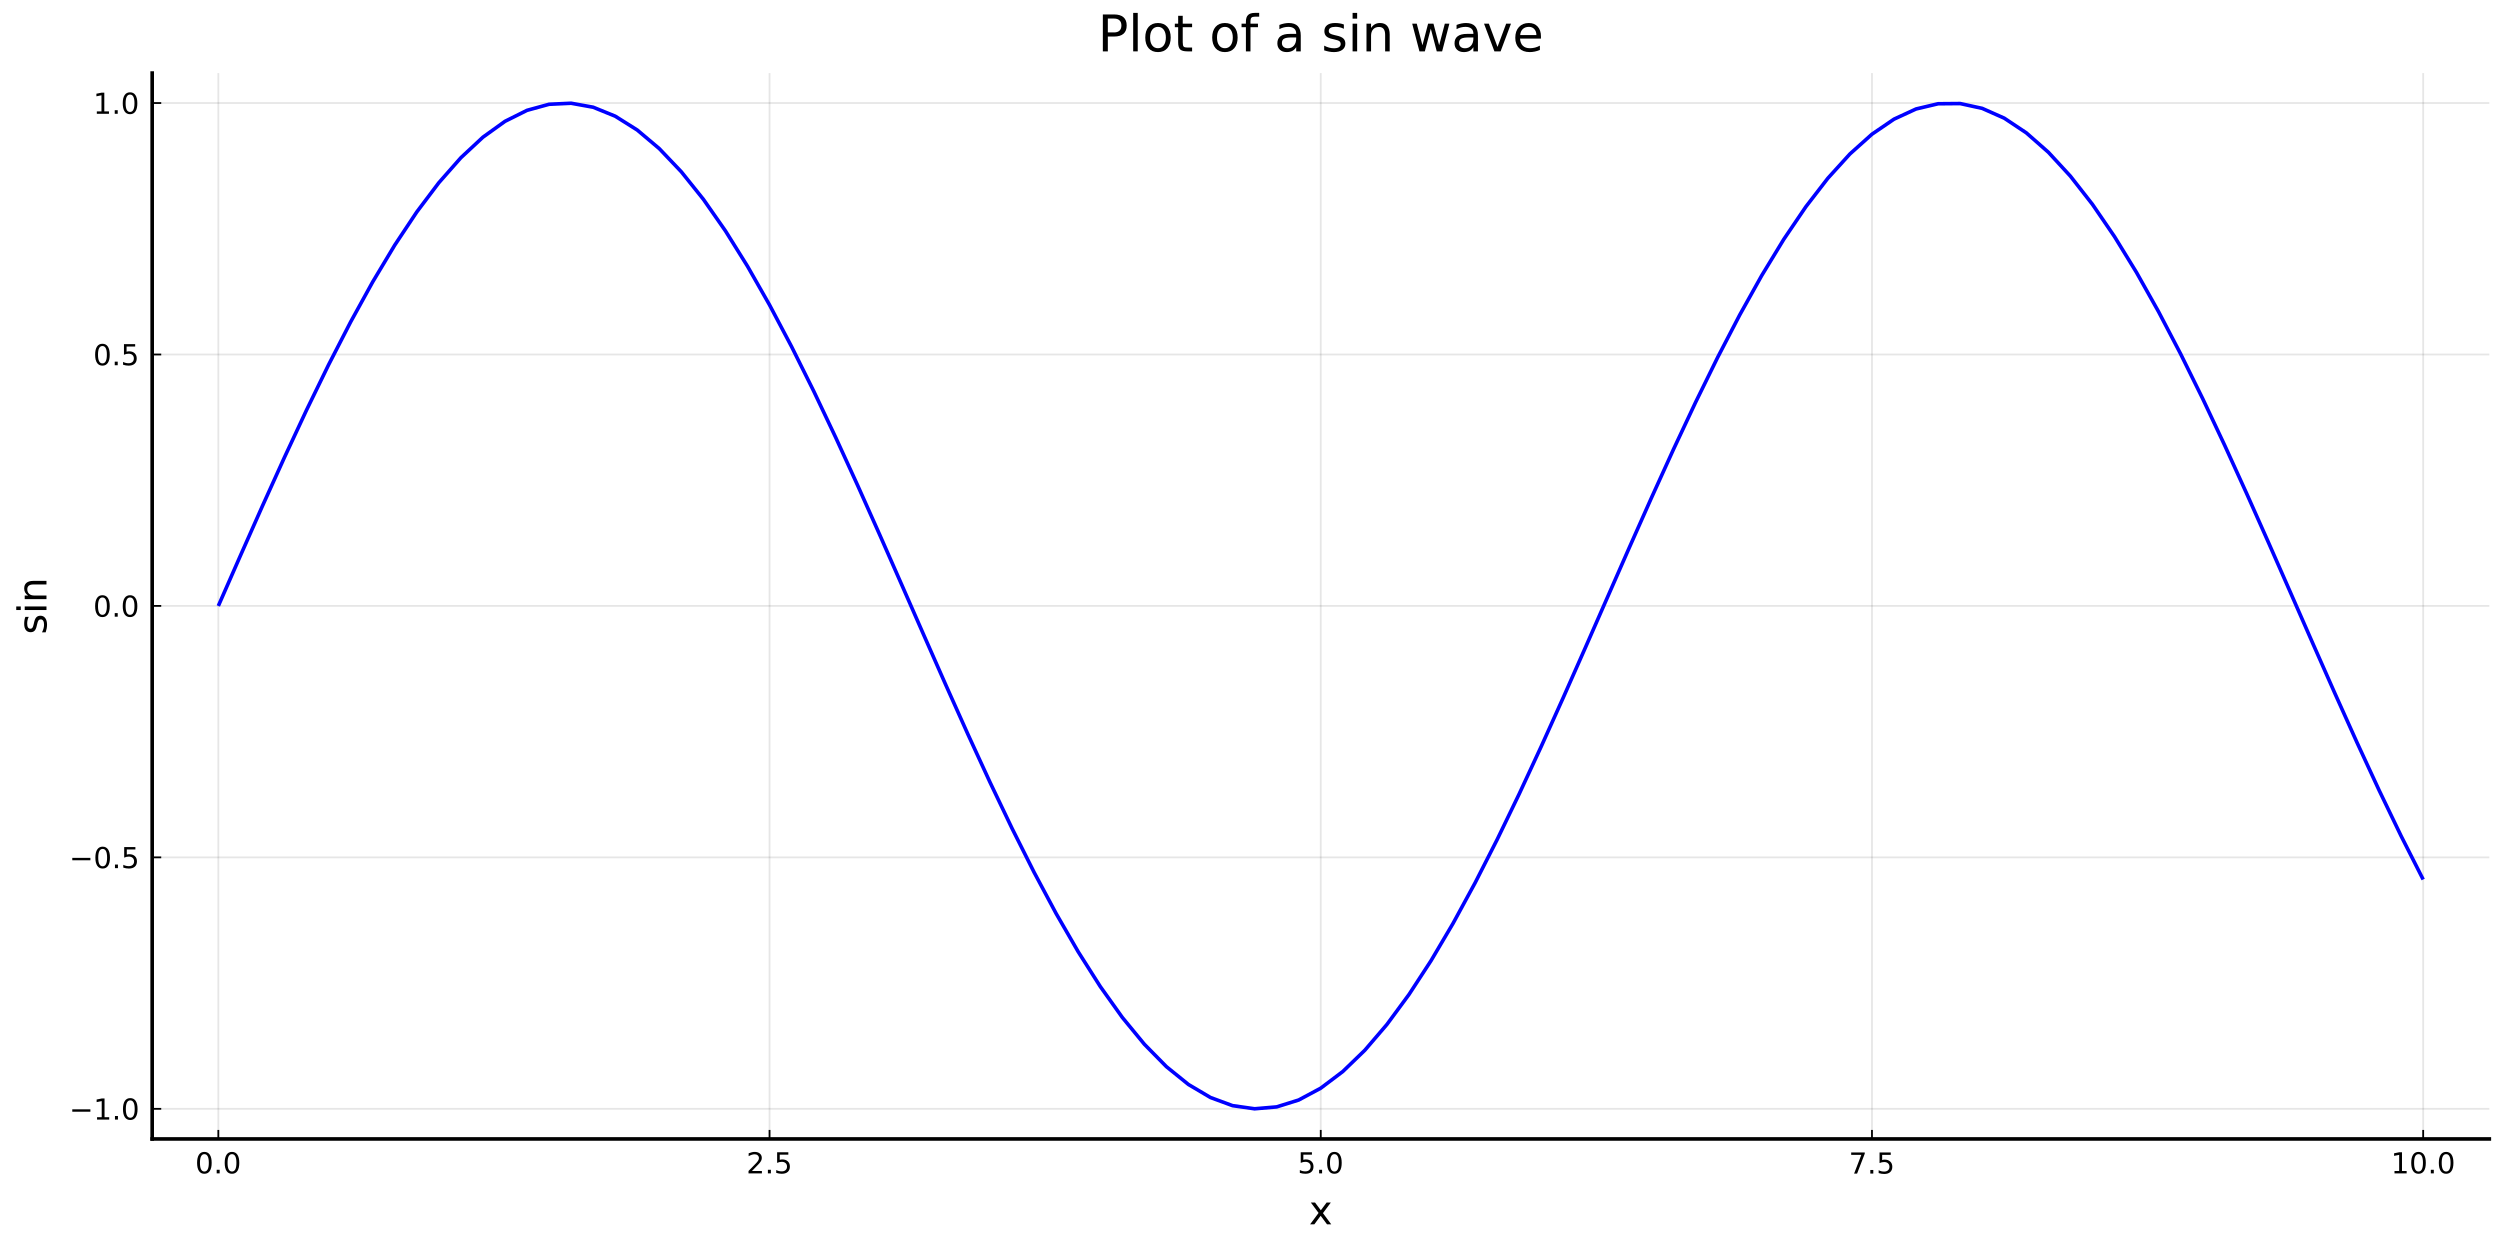
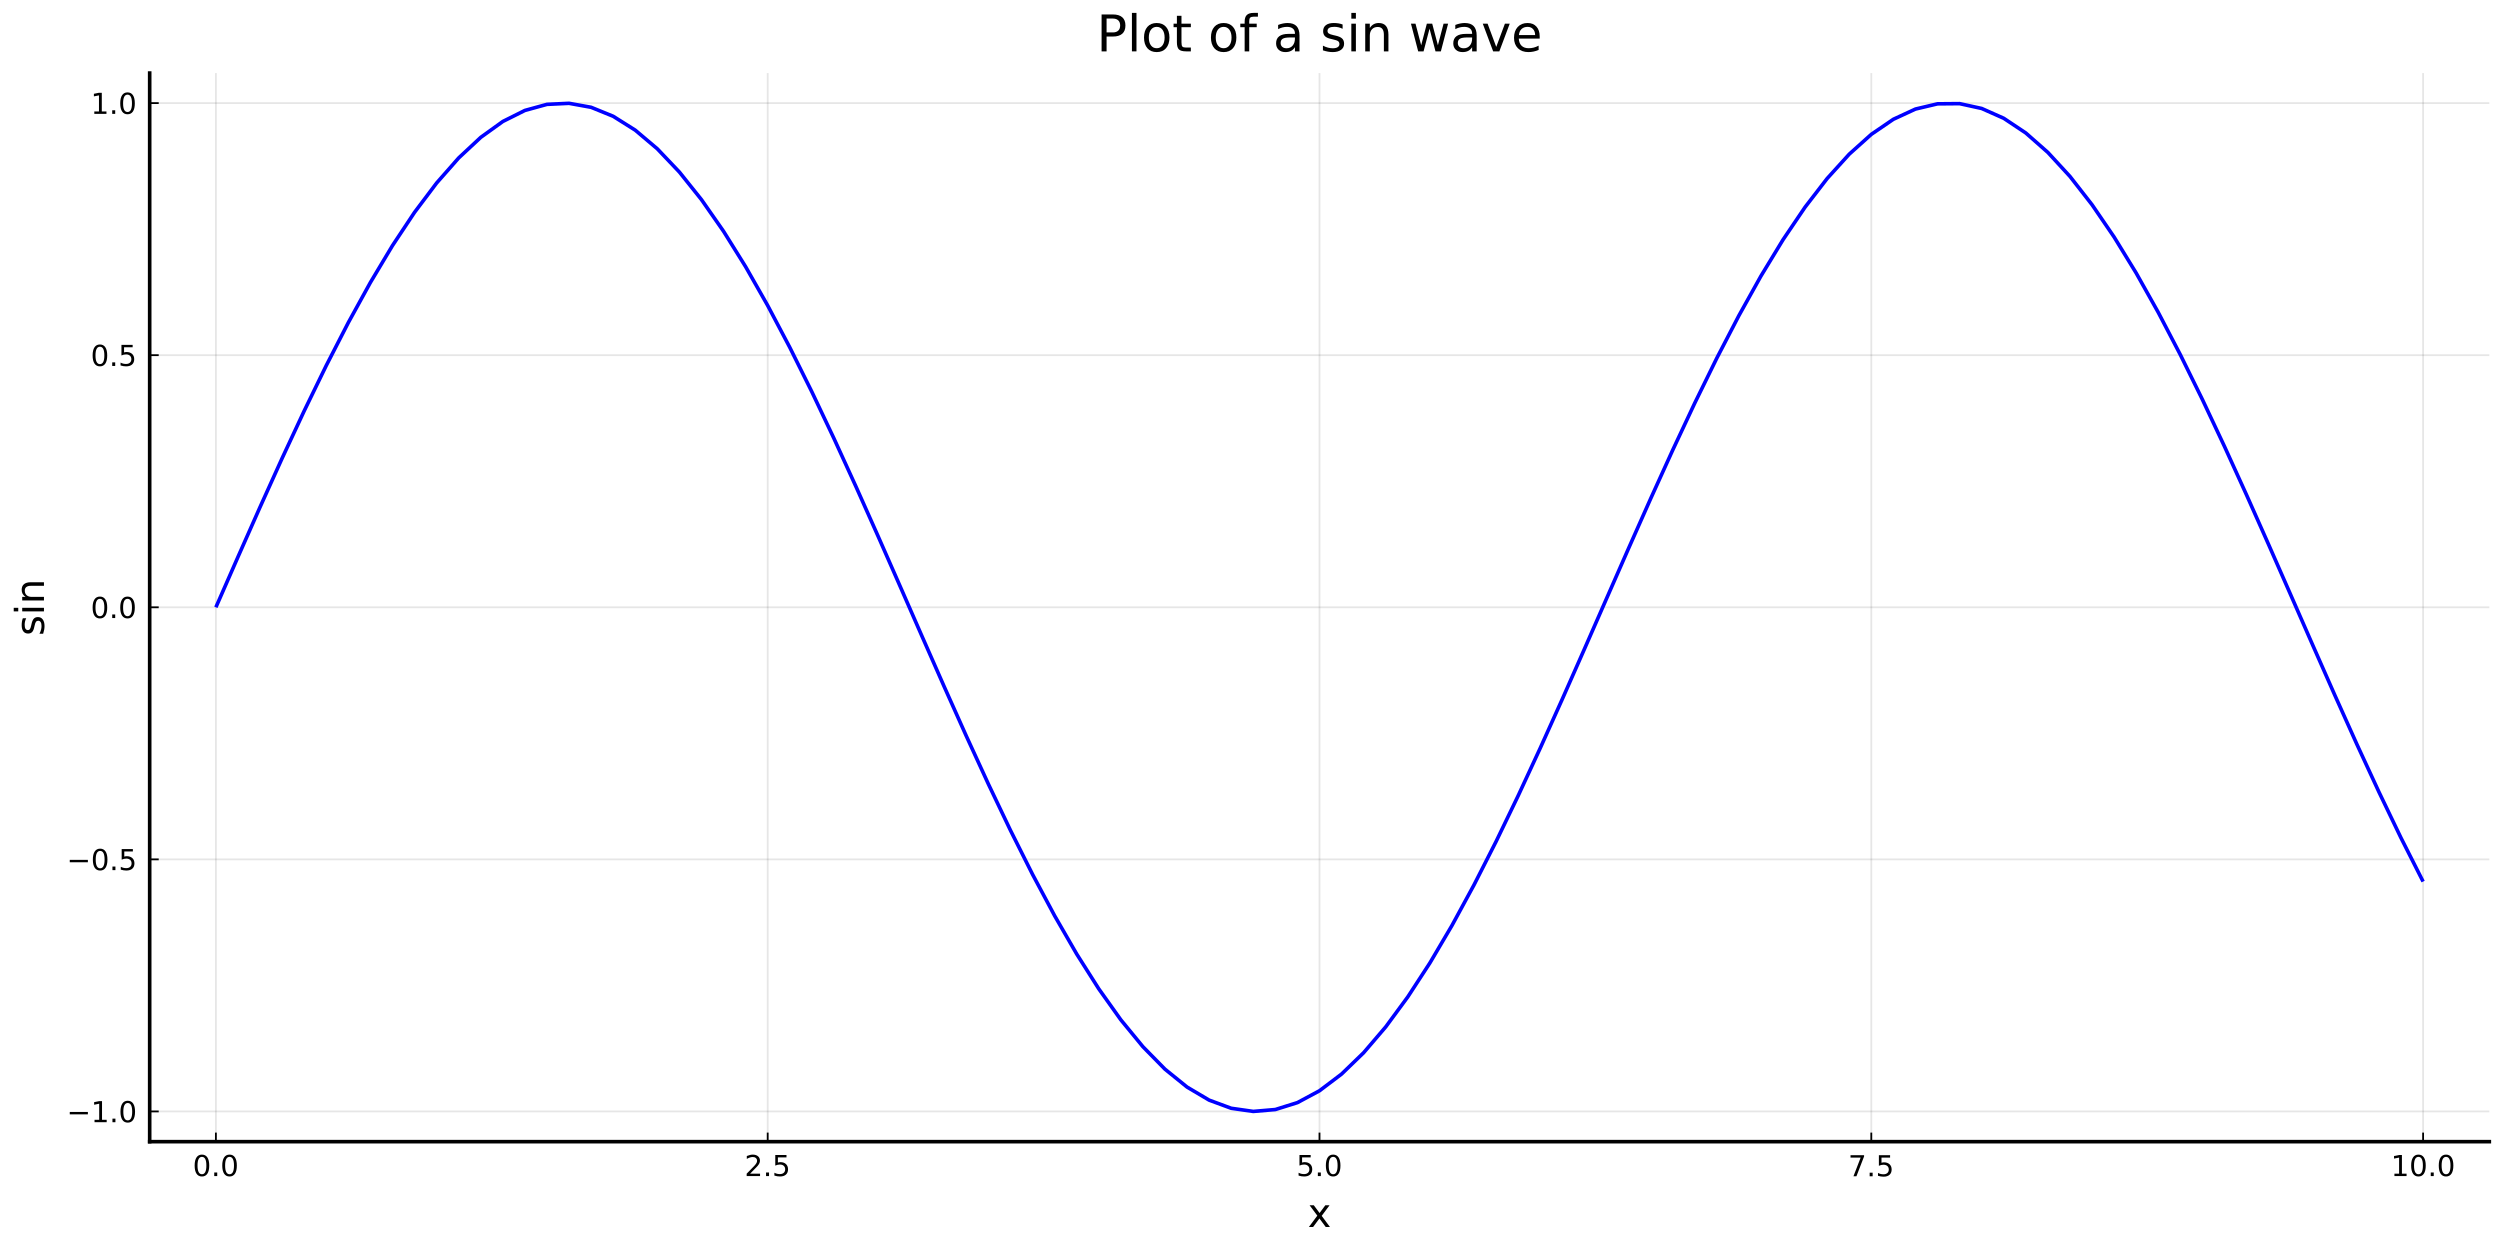
<svg xmlns="http://www.w3.org/2000/svg" xmlns:xlink="http://www.w3.org/1999/xlink" width="691.2pt" height="345.6pt" viewBox="0 0 691.2 345.6" version="1.1">
  <defs>
    <style type="text/css">*{stroke-linejoin: round; stroke-linecap: butt}</style>
  </defs>
  <g id="figure_1">
    <g id="patch_1">
      <path d="M 0 345.6  L 691.2 345.6  L 691.2 0  L 0 0  z " style="fill: #ffffff" />
    </g>
    <g id="axes_1">
      <g id="patch_2">
-         <path d="M 42.076 314.897  L 688.247 314.897  L 688.247 20.203  L 42.076 20.203  z " style="fill: #ffffff" />
+         <path d="M 41.382 315.647  L 688.247 315.647  L 688.247 20.203  L 41.382 20.203  z " style="fill: #ffffff" />
      </g>
      <g id="matplotlib.axis_1">
        <g id="xtick_1">
          <g id="line2d_1">
-             <path d="M 60.364 314.897  L 60.364 20.203  " clip-path="url(#p6d50964d31)" style="fill: none; stroke: #000000; stroke-opacity: 0.1; stroke-width: 0.5; stroke-linecap: square" />
+             <path d="M 59.689 315.647  L 59.689 20.203  " clip-path="url(#p5410b8b042)" style="fill: none; stroke: #000000; stroke-opacity: 0.1; stroke-width: 0.5; stroke-linecap: square" />
          </g>
          <g id="line2d_2">
            <defs>
-               <path id="m55d39a3db2" d="M 0 0  L 0 -2.5  " style="stroke: #000000; stroke-width: 0.5" />
-             </defs>
-             <g>
-               <use xlink:href="#m55d39a3db2" x="60.364" y="314.897" style="stroke: #000000; stroke-width: 0.5" />
+               <path id="md85cb018c7" d="M 0 0  L 0 -2.5  " style="stroke: #000000; stroke-width: 0.5" />
+             </defs>
+             <g>
+               <use xlink:href="#md85cb018c7" x="59.689" y="315.647" style="stroke: #000000; stroke-width: 0.5" />
            </g>
          </g>
          <g id="text_1">
-             <g transform="translate(53.9643 324.476)scale(0.08 -0.08)">
+             <g transform="translate(53.28908 325.226) scale(0.08 -0.08)">
              <defs>
                <path id="DejaVuSans-30" d="M 2034 4250  Q 1547 4250 1301 3770  Q 1056 3291 1056 2328  Q 1056 1369 1301 889  Q 1547 409 2034 409  Q 2525 409 2770 889  Q 3016 1369 3016 2328  Q 3016 3291 2770 3770  Q 2525 4250 2034 4250  z M 2034 4750  Q 2819 4750 3233 4129  Q 3647 3509 3647 2328  Q 3647 1150 3233 529  Q 2819 -91 2034 -91  Q 1250 -91 836 529  Q 422 1150 422 2328  Q 422 3509 836 4129  Q 1250 4750 2034 4750  z " transform="scale(0.015625)" />
                <path id="DejaVuSans-2e" d="M 684 794  L 1344 794  L 1344 0  L 684 0  L 684 794  z " transform="scale(0.015625)" />
              </defs>
              <use xlink:href="#DejaVuSans-30" transform="translate(0 0.78125)" />
              <use xlink:href="#DejaVuSans-2e" transform="translate(63.62305 0.78125)" />
              <use xlink:href="#DejaVuSans-30" transform="translate(95.41016 0.78125)" />
            </g>
          </g>
        </g>
        <g id="xtick_2">
          <g id="line2d_3">
-             <path d="M 212.763 314.897  L 212.763 20.203  " clip-path="url(#p6d50964d31)" style="fill: none; stroke: #000000; stroke-opacity: 0.1; stroke-width: 0.5; stroke-linecap: square" />
+             <path d="M 212.252 315.647  L 212.252 20.203  " clip-path="url(#p5410b8b042)" style="fill: none; stroke: #000000; stroke-opacity: 0.1; stroke-width: 0.5; stroke-linecap: square" />
          </g>
          <g id="line2d_4">
            <g>
-               <use xlink:href="#m55d39a3db2" x="212.763" y="314.897" style="stroke: #000000; stroke-width: 0.5" />
+               <use xlink:href="#md85cb018c7" x="212.252" y="315.647" style="stroke: #000000; stroke-width: 0.5" />
            </g>
          </g>
          <g id="text_2">
-             <g transform="translate(206.3631 324.476)scale(0.08 -0.08)">
+             <g transform="translate(205.8517 325.226) scale(0.08 -0.08)">
              <defs>
                <path id="DejaVuSans-32" d="M 1228 531  L 3431 531  L 3431 0  L 469 0  L 469 531  Q 828 903 1448 1529  Q 2069 2156 2228 2338  Q 2531 2678 2651 2914  Q 2772 3150 2772 3378  Q 2772 3750 2511 3984  Q 2250 4219 1831 4219  Q 1534 4219 1204 4116  Q 875 4013 500 3803  L 500 4441  Q 881 4594 1212 4672  Q 1544 4750 1819 4750  Q 2544 4750 2975 4387  Q 3406 4025 3406 3419  Q 3406 3131 3298 2873  Q 3191 2616 2906 2266  Q 2828 2175 2409 1742  Q 1991 1309 1228 531  z " transform="scale(0.015625)" />
                <path id="DejaVuSans-35" d="M 691 4666  L 3169 4666  L 3169 4134  L 1269 4134  L 1269 2991  Q 1406 3038 1543 3061  Q 1681 3084 1819 3084  Q 2600 3084 3056 2656  Q 3513 2228 3513 1497  Q 3513 744 3044 326  Q 2575 -91 1722 -91  Q 1428 -91 1123 -41  Q 819 9 494 109  L 494 744  Q 775 591 1075 516  Q 1375 441 1709 441  Q 2250 441 2565 725  Q 2881 1009 2881 1497  Q 2881 1984 2565 2268  Q 2250 2553 1709 2553  Q 1456 2553 1204 2497  Q 953 2441 691 2322  L 691 4666  z " transform="scale(0.015625)" />
              </defs>
              <use xlink:href="#DejaVuSans-32" transform="translate(0 0.78125)" />
              <use xlink:href="#DejaVuSans-2e" transform="translate(63.62305 0.78125)" />
              <use xlink:href="#DejaVuSans-35" transform="translate(95.41016 0.78125)" />
            </g>
          </g>
        </g>
        <g id="xtick_3">
          <g id="line2d_5">
-             <path d="M 365.162 314.897  L 365.162 20.203  " clip-path="url(#p6d50964d31)" style="fill: none; stroke: #000000; stroke-opacity: 0.1; stroke-width: 0.5; stroke-linecap: square" />
+             <path d="M 364.814 315.647  L 364.814 20.203  " clip-path="url(#p5410b8b042)" style="fill: none; stroke: #000000; stroke-opacity: 0.1; stroke-width: 0.5; stroke-linecap: square" />
          </g>
          <g id="line2d_6">
            <g>
-               <use xlink:href="#m55d39a3db2" x="365.162" y="314.897" style="stroke: #000000; stroke-width: 0.5" />
+               <use xlink:href="#md85cb018c7" x="364.814" y="315.647" style="stroke: #000000; stroke-width: 0.5" />
            </g>
          </g>
          <g id="text_3">
-             <g transform="translate(358.7618 324.476)scale(0.08 -0.08)">
+             <g transform="translate(358.4144 325.226) scale(0.08 -0.08)">
              <use xlink:href="#DejaVuSans-35" transform="translate(0 0.78125)" />
              <use xlink:href="#DejaVuSans-2e" transform="translate(63.62305 0.78125)" />
              <use xlink:href="#DejaVuSans-30" transform="translate(95.41016 0.78125)" />
            </g>
          </g>
        </g>
        <g id="xtick_4">
          <g id="line2d_7">
-             <path d="M 517.561 314.897  L 517.561 20.203  " clip-path="url(#p6d50964d31)" style="fill: none; stroke: #000000; stroke-opacity: 0.1; stroke-width: 0.5; stroke-linecap: square" />
+             <path d="M 517.377 315.647  L 517.377 20.203  " clip-path="url(#p5410b8b042)" style="fill: none; stroke: #000000; stroke-opacity: 0.1; stroke-width: 0.5; stroke-linecap: square" />
          </g>
          <g id="line2d_8">
            <g>
-               <use xlink:href="#m55d39a3db2" x="517.561" y="314.897" style="stroke: #000000; stroke-width: 0.5" />
+               <use xlink:href="#md85cb018c7" x="517.377" y="315.647" style="stroke: #000000; stroke-width: 0.5" />
            </g>
          </g>
          <g id="text_4">
-             <g transform="translate(511.1606 324.476)scale(0.08 -0.08)">
+             <g transform="translate(510.9771 325.226) scale(0.08 -0.08)">
              <defs>
                <path id="DejaVuSans-37" d="M 525 4666  L 3525 4666  L 3525 4397  L 1831 0  L 1172 0  L 2766 4134  L 525 4134  L 525 4666  z " transform="scale(0.015625)" />
              </defs>
              <use xlink:href="#DejaVuSans-37" transform="translate(0 0.09375)" />
              <use xlink:href="#DejaVuSans-2e" transform="translate(63.62305 0.09375)" />
              <use xlink:href="#DejaVuSans-35" transform="translate(95.41016 0.09375)" />
            </g>
          </g>
        </g>
        <g id="xtick_5">
          <g id="line2d_9">
-             <path d="M 669.959 314.897  L 669.959 20.203  " clip-path="url(#p6d50964d31)" style="fill: none; stroke: #000000; stroke-opacity: 0.1; stroke-width: 0.5; stroke-linecap: square" />
+             <path d="M 669.94 315.647  L 669.94 20.203  " clip-path="url(#p5410b8b042)" style="fill: none; stroke: #000000; stroke-opacity: 0.1; stroke-width: 0.5; stroke-linecap: square" />
          </g>
          <g id="line2d_10">
            <g>
-               <use xlink:href="#m55d39a3db2" x="669.959" y="314.897" style="stroke: #000000; stroke-width: 0.5" />
+               <use xlink:href="#md85cb018c7" x="669.94" y="315.647" style="stroke: #000000; stroke-width: 0.5" />
            </g>
          </g>
          <g id="text_5">
-             <g transform="translate(661.0394 324.476)scale(0.08 -0.08)">
+             <g transform="translate(661.0197 325.226) scale(0.08 -0.08)">
              <defs>
                <path id="DejaVuSans-31" d="M 794 531  L 1825 531  L 1825 4091  L 703 3866  L 703 4441  L 1819 4666  L 2450 4666  L 2450 531  L 3481 531  L 3481 0  L 794 0  L 794 531  z " transform="scale(0.015625)" />
              </defs>
              <use xlink:href="#DejaVuSans-31" transform="translate(0 0.78125)" />
              <use xlink:href="#DejaVuSans-30" transform="translate(63.62305 0.78125)" />
              <use xlink:href="#DejaVuSans-2e" transform="translate(127.2461 0.78125)" />
              <use xlink:href="#DejaVuSans-30" transform="translate(159.0332 0.78125)" />
            </g>
          </g>
        </g>
        <g id="text_6">
-           <g transform="translate(361.9065 338.498)scale(0.11 -0.11)">
+           <g transform="translate(361.5591 339.248) scale(0.11 -0.11)">
            <defs>
              <path id="DejaVuSans-78" d="M 3513 3500  L 2247 1797  L 3578 0  L 2900 0  L 1881 1375  L 863 0  L 184 0  L 1544 1831  L 300 3500  L 978 3500  L 1906 2253  L 2834 3500  L 3513 3500  z " transform="scale(0.015625)" />
            </defs>
            <use xlink:href="#DejaVuSans-78" />
          </g>
        </g>
      </g>
      <g id="matplotlib.axis_2">
        <g id="ytick_1">
          <g id="line2d_11">
-             <path d="M 42.076 306.568  L 688.247 306.568  " clip-path="url(#p6d50964d31)" style="fill: none; stroke: #000000; stroke-opacity: 0.1; stroke-width: 0.5; stroke-linecap: square" />
+             <path d="M 41.382 307.296  L 688.247 307.296  " clip-path="url(#p5410b8b042)" style="fill: none; stroke: #000000; stroke-opacity: 0.1; stroke-width: 0.5; stroke-linecap: square" />
          </g>
          <g id="line2d_12">
            <defs>
-               <path id="m8163738894" d="M 0 0  L 2.5 0  " style="stroke: #000000; stroke-width: 0.5" />
-             </defs>
-             <g>
-               <use xlink:href="#m8163738894" x="42.076" y="306.568" style="stroke: #000000; stroke-width: 0.5" />
+               <path id="m56514a1dd2" d="M 0 0  L 2.5 0  " style="stroke: #000000; stroke-width: 0.5" />
+             </defs>
+             <g>
+               <use xlink:href="#m56514a1dd2" x="41.382" y="307.296" style="stroke: #000000; stroke-width: 0.5" />
            </g>
          </g>
          <g id="text_7">
-             <g transform="translate(19.13644 309.6069)scale(0.08 -0.08)">
+             <g transform="translate(18.44156 310.3357) scale(0.08 -0.08)">
              <defs>
                <path id="DejaVuSans-2212" d="M 678 2272  L 4684 2272  L 4684 1741  L 678 1741  L 678 2272  z " transform="scale(0.015625)" />
              </defs>
              <use xlink:href="#DejaVuSans-2212" transform="translate(0 0.78125)" />
              <use xlink:href="#DejaVuSans-31" transform="translate(83.78906 0.78125)" />
              <use xlink:href="#DejaVuSans-2e" transform="translate(147.4121 0.78125)" />
              <use xlink:href="#DejaVuSans-30" transform="translate(179.1992 0.78125)" />
            </g>
          </g>
        </g>
        <g id="ytick_2">
          <g id="line2d_13">
-             <path d="M 42.076 237.047  L 688.247 237.047  " clip-path="url(#p6d50964d31)" style="fill: none; stroke: #000000; stroke-opacity: 0.1; stroke-width: 0.5; stroke-linecap: square" />
+             <path d="M 41.382 237.598  L 688.247 237.598  " clip-path="url(#p5410b8b042)" style="fill: none; stroke: #000000; stroke-opacity: 0.1; stroke-width: 0.5; stroke-linecap: square" />
          </g>
          <g id="line2d_14">
            <g>
-               <use xlink:href="#m8163738894" x="42.076" y="237.047" style="stroke: #000000; stroke-width: 0.5" />
+               <use xlink:href="#m56514a1dd2" x="41.382" y="237.598" style="stroke: #000000; stroke-width: 0.5" />
            </g>
          </g>
          <g id="text_8">
-             <g transform="translate(19.13644 240.086)scale(0.08 -0.08)">
+             <g transform="translate(18.44156 240.6378) scale(0.08 -0.08)">
              <use xlink:href="#DejaVuSans-2212" transform="translate(0 0.78125)" />
              <use xlink:href="#DejaVuSans-30" transform="translate(83.78906 0.78125)" />
              <use xlink:href="#DejaVuSans-2e" transform="translate(147.4121 0.78125)" />
              <use xlink:href="#DejaVuSans-35" transform="translate(179.1992 0.78125)" />
            </g>
          </g>
        </g>
        <g id="ytick_3">
          <g id="line2d_15">
-             <path d="M 42.076 167.526  L 688.247 167.526  " clip-path="url(#p6d50964d31)" style="fill: none; stroke: #000000; stroke-opacity: 0.1; stroke-width: 0.5; stroke-linecap: square" />
+             <path d="M 41.382 167.901  L 688.247 167.901  " clip-path="url(#p5410b8b042)" style="fill: none; stroke: #000000; stroke-opacity: 0.1; stroke-width: 0.5; stroke-linecap: square" />
          </g>
          <g id="line2d_16">
            <g>
-               <use xlink:href="#m8163738894" x="42.076" y="167.526" style="stroke: #000000; stroke-width: 0.5" />
+               <use xlink:href="#m56514a1dd2" x="41.382" y="167.901" style="stroke: #000000; stroke-width: 0.5" />
            </g>
          </g>
          <g id="text_9">
-             <g transform="translate(25.77644 170.5651)scale(0.08 -0.08)">
+             <g transform="translate(25.08156 170.94) scale(0.08 -0.08)">
              <use xlink:href="#DejaVuSans-30" transform="translate(0 0.78125)" />
              <use xlink:href="#DejaVuSans-2e" transform="translate(63.62305 0.78125)" />
              <use xlink:href="#DejaVuSans-30" transform="translate(95.41016 0.78125)" />
            </g>
          </g>
        </g>
        <g id="ytick_4">
          <g id="line2d_17">
-             <path d="M 42.076 98.005  L 688.247 98.005  " clip-path="url(#p6d50964d31)" style="fill: none; stroke: #000000; stroke-opacity: 0.1; stroke-width: 0.5; stroke-linecap: square" />
+             <path d="M 41.382 98.203  L 688.247 98.203  " clip-path="url(#p5410b8b042)" style="fill: none; stroke: #000000; stroke-opacity: 0.1; stroke-width: 0.5; stroke-linecap: square" />
          </g>
          <g id="line2d_18">
            <g>
-               <use xlink:href="#m8163738894" x="42.076" y="98.005" style="stroke: #000000; stroke-width: 0.5" />
+               <use xlink:href="#m56514a1dd2" x="41.382" y="98.203" style="stroke: #000000; stroke-width: 0.5" />
            </g>
          </g>
          <g id="text_10">
-             <g transform="translate(25.77644 101.0442)scale(0.08 -0.08)">
+             <g transform="translate(25.08156 101.2422) scale(0.08 -0.08)">
              <use xlink:href="#DejaVuSans-30" transform="translate(0 0.78125)" />
              <use xlink:href="#DejaVuSans-2e" transform="translate(63.62305 0.78125)" />
              <use xlink:href="#DejaVuSans-35" transform="translate(95.41016 0.78125)" />
            </g>
          </g>
        </g>
        <g id="ytick_5">
          <g id="line2d_19">
-             <path d="M 42.076 28.484  L 688.247 28.484  " clip-path="url(#p6d50964d31)" style="fill: none; stroke: #000000; stroke-opacity: 0.1; stroke-width: 0.5; stroke-linecap: square" />
+             <path d="M 41.382 28.505  L 688.247 28.505  " clip-path="url(#p5410b8b042)" style="fill: none; stroke: #000000; stroke-opacity: 0.1; stroke-width: 0.5; stroke-linecap: square" />
          </g>
          <g id="line2d_20">
            <g>
-               <use xlink:href="#m8163738894" x="42.076" y="28.484" style="stroke: #000000; stroke-width: 0.5" />
+               <use xlink:href="#m56514a1dd2" x="41.382" y="28.505" style="stroke: #000000; stroke-width: 0.5" />
            </g>
          </g>
          <g id="text_11">
-             <g transform="translate(25.77644 31.52325)scale(0.08 -0.08)">
+             <g transform="translate(25.08156 31.54433) scale(0.08 -0.08)">
              <use xlink:href="#DejaVuSans-31" transform="translate(0 0.78125)" />
              <use xlink:href="#DejaVuSans-2e" transform="translate(63.62305 0.78125)" />
              <use xlink:href="#DejaVuSans-30" transform="translate(95.41016 0.78125)" />
            </g>
          </g>
        </g>
        <g id="text_12">
-           <g transform="translate(12.84879 175.4288)rotate(-90)scale(0.11 -0.11)">
+           <g transform="translate(12.1539 175.8038) rotate(-90) scale(0.11 -0.11)">
            <defs>
              <path id="DejaVuSans-73" d="M 2834 3397  L 2834 2853  Q 2591 2978 2328 3040  Q 2066 3103 1784 3103  Q 1356 3103 1142 2972  Q 928 2841 928 2578  Q 928 2378 1081 2264  Q 1234 2150 1697 2047  L 1894 2003  Q 2506 1872 2764 1633  Q 3022 1394 3022 966  Q 3022 478 2636 193  Q 2250 -91 1575 -91  Q 1294 -91 989 -36  Q 684 19 347 128  L 347 722  Q 666 556 975 473  Q 1284 391 1588 391  Q 1994 391 2212 530  Q 2431 669 2431 922  Q 2431 1156 2273 1281  Q 2116 1406 1581 1522  L 1381 1569  Q 847 1681 609 1914  Q 372 2147 372 2553  Q 372 3047 722 3315  Q 1072 3584 1716 3584  Q 2034 3584 2315 3537  Q 2597 3491 2834 3397  z " transform="scale(0.015625)" />
              <path id="DejaVuSans-69" d="M 603 3500  L 1178 3500  L 1178 0  L 603 0  L 603 3500  z M 603 4863  L 1178 4863  L 1178 4134  L 603 4134  L 603 4863  z " transform="scale(0.015625)" />
              <path id="DejaVuSans-6e" d="M 3513 2113  L 3513 0  L 2938 0  L 2938 2094  Q 2938 2591 2744 2837  Q 2550 3084 2163 3084  Q 1697 3084 1428 2787  Q 1159 2491 1159 1978  L 1159 0  L 581 0  L 581 3500  L 1159 3500  L 1159 2956  Q 1366 3272 1645 3428  Q 1925 3584 2291 3584  Q 2894 3584 3203 3211  Q 3513 2838 3513 2113  z " transform="scale(0.015625)" />
            </defs>
            <use xlink:href="#DejaVuSans-73" />
            <use xlink:href="#DejaVuSans-69" x="52.1" />
            <use xlink:href="#DejaVuSans-6e" x="79.883" />
          </g>
        </g>
      </g>
      <g id="line2d_21">
-         <path d="M 60.364 167.526  L 66.46 153.645  L 72.556 139.902  L 78.652 126.436  L 84.748 113.38  L 90.844 100.865  L 96.94 89.017  L 103.036 77.952  L 109.132 67.783  L 115.228 58.61  L 121.324 50.526  L 127.42 43.611  L 133.516 37.933  L 139.612 33.551  L 145.708 30.507  L 151.804 28.832  L 157.9 28.543  L 163.995 29.643  L 170.091 32.12  L 176.187 35.95  L 182.283 41.095  L 188.379 47.503  L 194.475 55.111  L 200.571 63.841  L 206.667 73.608  L 212.763 84.313  L 218.859 95.849  L 224.955 108.102  L 231.051 120.948  L 237.147 134.26  L 243.243 147.904  L 249.339 161.744  L 255.435 175.642  L 261.531 189.459  L 267.627 203.057  L 273.723 216.299  L 279.819 229.055  L 285.914 241.195  L 292.01 252.6  L 298.106 263.154  L 304.202 272.753  L 310.298 281.3  L 316.394 288.711  L 322.49 294.911  L 328.586 299.838  L 334.682 303.443  L 340.778 305.69  L 346.874 306.557  L 352.97 306.034  L 359.066 304.128  L 365.162 300.856  L 371.258 296.253  L 377.354 290.363  L 383.45 283.246  L 389.546 274.972  L 395.642 265.625  L 401.738 255.298  L 407.834 244.094  L 413.929 232.125  L 420.025 219.51  L 426.121 206.376  L 432.217 192.854  L 438.313 179.079  L 444.409 165.188  L 450.505 151.32  L 456.601 137.615  L 462.697 124.208  L 468.793 111.235  L 474.889 98.823  L 480.985 87.098  L 487.081 76.177  L 493.177 66.169  L 499.273 57.173  L 505.369 49.279  L 511.465 42.568  L 517.561 37.104  L 523.657 32.944  L 529.753 30.129  L 535.848 28.686  L 541.944 28.631  L 548.04 29.964  L 554.136 32.67  L 560.232 36.725  L 566.328 42.086  L 572.424 48.701  L 578.52 56.503  L 584.616 65.414  L 590.712 75.345  L 596.808 86.198  L 602.904 97.863  L 609 110.224  L 615.096 123.158  L 621.192 136.535  L 627.288 150.221  L 633.384 164.081  L 639.48 177.975  L 645.576 191.764  L 651.672 205.312  L 657.767 218.482  L 663.863 231.142  L 669.959 243.167  " clip-path="url(#p6d50964d31)" style="fill: none; stroke: #0000ff" />
+         <path d="M 59.689 167.901  L 65.792 153.984  L 71.894 140.207  L 77.997 126.706  L 84.099 113.617  L 90.202 101.071  L 96.304 89.192  L 102.407 78.099  L 108.509 67.904  L 114.612 58.708  L 120.714 50.603  L 126.817 43.67  L 132.919 37.978  L 139.022 33.585  L 145.124 30.533  L 151.227 28.854  L 157.329 28.564  L 163.432 29.667  L 169.534 32.15  L 175.637 35.99  L 181.739 41.149  L 187.842 47.573  L 193.944 55.2  L 200.047 63.953  L 206.149 73.744  L 212.252 84.476  L 218.354 96.042  L 224.457 108.326  L 230.559 121.205  L 236.662 134.55  L 242.764 148.229  L 248.867 162.104  L 254.969 176.038  L 261.072 189.89  L 267.174 203.522  L 273.277 216.798  L 279.379 229.586  L 285.482 241.757  L 291.584 253.191  L 297.687 263.772  L 303.789 273.396  L 309.892 281.965  L 315.994 289.395  L 322.097 295.61  L 328.199 300.55  L 334.302 304.164  L 340.404 306.417  L 346.507 307.286  L 352.609 306.762  L 358.712 304.85  L 364.814 301.571  L 370.917 296.955  L 377.019 291.05  L 383.122 283.915  L 389.224 275.621  L 395.327 266.25  L 401.429 255.896  L 407.532 244.664  L 413.634 232.664  L 419.737 220.017  L 425.839 206.85  L 431.942 193.293  L 438.044 179.483  L 444.147 165.557  L 450.249 151.654  L 456.352 137.914  L 462.455 124.473  L 468.557 111.466  L 474.66 99.023  L 480.762 87.269  L 486.865 76.32  L 492.967 66.285  L 499.07 57.267  L 505.172 49.353  L 511.275 42.625  L 517.377 37.147  L 523.48 32.977  L 529.582 30.154  L 535.685 28.708  L 541.787 28.653  L 547.89 29.988  L 553.992 32.702  L 560.095 36.767  L 566.197 42.142  L 572.3 48.773  L 578.402 56.595  L 584.505 65.529  L 590.607 75.486  L 596.71 86.366  L 602.812 98.06  L 608.915 110.453  L 615.017 123.42  L 621.12 136.831  L 627.222 150.552  L 633.325 164.447  L 639.427 178.376  L 645.53 192.201  L 651.632 205.783  L 657.735 218.986  L 663.837 231.679  L 669.94 243.735  " clip-path="url(#p5410b8b042)" style="fill: none; stroke: #0000ff" />
      </g>
      <g id="patch_3">
-         <path d="M 42.076 314.897  L 42.076 20.203  " style="fill: none; stroke: #000000; stroke-linejoin: miter; stroke-linecap: square" />
+         <path d="M 41.382 315.647  L 41.382 20.203  " style="fill: none; stroke: #000000; stroke-linejoin: miter; stroke-linecap: square" />
      </g>
      <g id="patch_4">
-         <path d="M 42.076 314.897  L 688.247 314.897  " style="fill: none; stroke: #000000; stroke-linejoin: miter; stroke-linecap: square" />
+         <path d="M 41.382 315.647  L 688.247 315.647  " style="fill: none; stroke: #000000; stroke-linejoin: miter; stroke-linecap: square" />
      </g>
      <g id="text_13">
-         <g transform="translate(303.5411 14.20276)scale(0.14 -0.14)">
+         <g transform="translate(303.1936 14.20276) scale(0.14 -0.14)">
          <defs>
            <path id="DejaVuSans-50" d="M 1259 4147  L 1259 2394  L 2053 2394  Q 2494 2394 2734 2622  Q 2975 2850 2975 3272  Q 2975 3691 2734 3919  Q 2494 4147 2053 4147  L 1259 4147  z M 628 4666  L 2053 4666  Q 2838 4666 3239 4311  Q 3641 3956 3641 3272  Q 3641 2581 3239 2228  Q 2838 1875 2053 1875  L 1259 1875  L 1259 0  L 628 0  L 628 4666  z " transform="scale(0.015625)" />
            <path id="DejaVuSans-6c" d="M 603 4863  L 1178 4863  L 1178 0  L 603 0  L 603 4863  z " transform="scale(0.015625)" />
            <path id="DejaVuSans-6f" d="M 1959 3097  Q 1497 3097 1228 2736  Q 959 2375 959 1747  Q 959 1119 1226 758  Q 1494 397 1959 397  Q 2419 397 2687 759  Q 2956 1122 2956 1747  Q 2956 2369 2687 2733  Q 2419 3097 1959 3097  z M 1959 3584  Q 2709 3584 3137 3096  Q 3566 2609 3566 1747  Q 3566 888 3137 398  Q 2709 -91 1959 -91  Q 1206 -91 779 398  Q 353 888 353 1747  Q 353 2609 779 3096  Q 1206 3584 1959 3584  z " transform="scale(0.015625)" />
            <path id="DejaVuSans-74" d="M 1172 4494  L 1172 3500  L 2356 3500  L 2356 3053  L 1172 3053  L 1172 1153  Q 1172 725 1289 603  Q 1406 481 1766 481  L 2356 481  L 2356 0  L 1766 0  Q 1100 0 847 248  Q 594 497 594 1153  L 594 3053  L 172 3053  L 172 3500  L 594 3500  L 594 4494  L 1172 4494  z " transform="scale(0.015625)" />
            <path id="DejaVuSans-20" transform="scale(0.015625)" />
            <path id="DejaVuSans-66" d="M 2375 4863  L 2375 4384  L 1825 4384  Q 1516 4384 1395 4259  Q 1275 4134 1275 3809  L 1275 3500  L 2222 3500  L 2222 3053  L 1275 3053  L 1275 0  L 697 0  L 697 3053  L 147 3053  L 147 3500  L 697 3500  L 697 3744  Q 697 4328 969 4595  Q 1241 4863 1831 4863  L 2375 4863  z " transform="scale(0.015625)" />
            <path id="DejaVuSans-61" d="M 2194 1759  Q 1497 1759 1228 1600  Q 959 1441 959 1056  Q 959 750 1161 570  Q 1363 391 1709 391  Q 2188 391 2477 730  Q 2766 1069 2766 1631  L 2766 1759  L 2194 1759  z M 3341 1997  L 3341 0  L 2766 0  L 2766 531  Q 2569 213 2275 61  Q 1981 -91 1556 -91  Q 1019 -91 701 211  Q 384 513 384 1019  Q 384 1609 779 1909  Q 1175 2209 1959 2209  L 2766 2209  L 2766 2266  Q 2766 2663 2505 2880  Q 2244 3097 1772 3097  Q 1472 3097 1187 3025  Q 903 2953 641 2809  L 641 3341  Q 956 3463 1253 3523  Q 1550 3584 1831 3584  Q 2591 3584 2966 3190  Q 3341 2797 3341 1997  z " transform="scale(0.015625)" />
            <path id="DejaVuSans-77" d="M 269 3500  L 844 3500  L 1563 769  L 2278 3500  L 2956 3500  L 3675 769  L 4391 3500  L 4966 3500  L 4050 0  L 3372 0  L 2619 2869  L 1863 0  L 1184 0  L 269 3500  z " transform="scale(0.015625)" />
            <path id="DejaVuSans-76" d="M 191 3500  L 800 3500  L 1894 563  L 2988 3500  L 3597 3500  L 2284 0  L 1503 0  L 191 3500  z " transform="scale(0.015625)" />
            <path id="DejaVuSans-65" d="M 3597 1894  L 3597 1613  L 953 1613  Q 991 1019 1311 708  Q 1631 397 2203 397  Q 2534 397 2845 478  Q 3156 559 3463 722  L 3463 178  Q 3153 47 2828 -22  Q 2503 -91 2169 -91  Q 1331 -91 842 396  Q 353 884 353 1716  Q 353 2575 817 3079  Q 1281 3584 2069 3584  Q 2775 3584 3186 3129  Q 3597 2675 3597 1894  z M 3022 2063  Q 3016 2534 2758 2815  Q 2500 3097 2075 3097  Q 1594 3097 1305 2825  Q 1016 2553 972 2059  L 3022 2063  z " transform="scale(0.015625)" />
          </defs>
          <use xlink:href="#DejaVuSans-50" />
          <use xlink:href="#DejaVuSans-6c" x="60.303" />
          <use xlink:href="#DejaVuSans-6f" x="88.086" />
          <use xlink:href="#DejaVuSans-74" x="149.268" />
          <use xlink:href="#DejaVuSans-20" x="188.477" />
          <use xlink:href="#DejaVuSans-6f" x="220.264" />
          <use xlink:href="#DejaVuSans-66" x="281.445" />
          <use xlink:href="#DejaVuSans-20" x="316.65" />
          <use xlink:href="#DejaVuSans-61" x="348.438" />
          <use xlink:href="#DejaVuSans-20" x="409.717" />
          <use xlink:href="#DejaVuSans-73" x="441.504" />
          <use xlink:href="#DejaVuSans-69" x="493.604" />
          <use xlink:href="#DejaVuSans-6e" x="521.387" />
          <use xlink:href="#DejaVuSans-20" x="584.766" />
          <use xlink:href="#DejaVuSans-77" x="616.553" />
          <use xlink:href="#DejaVuSans-61" x="698.34" />
          <use xlink:href="#DejaVuSans-76" x="759.619" />
          <use xlink:href="#DejaVuSans-65" x="818.799" />
        </g>
      </g>
    </g>
  </g>
  <defs>
-     <clipPath id="p6d50964d31">
-       <rect x="42.076" y="20.203" width="646.171" height="294.694" />
+     <clipPath id="p5410b8b042">
+       <rect x="41.382" y="20.203" width="646.866" height="295.444" />
    </clipPath>
  </defs>
</svg>
